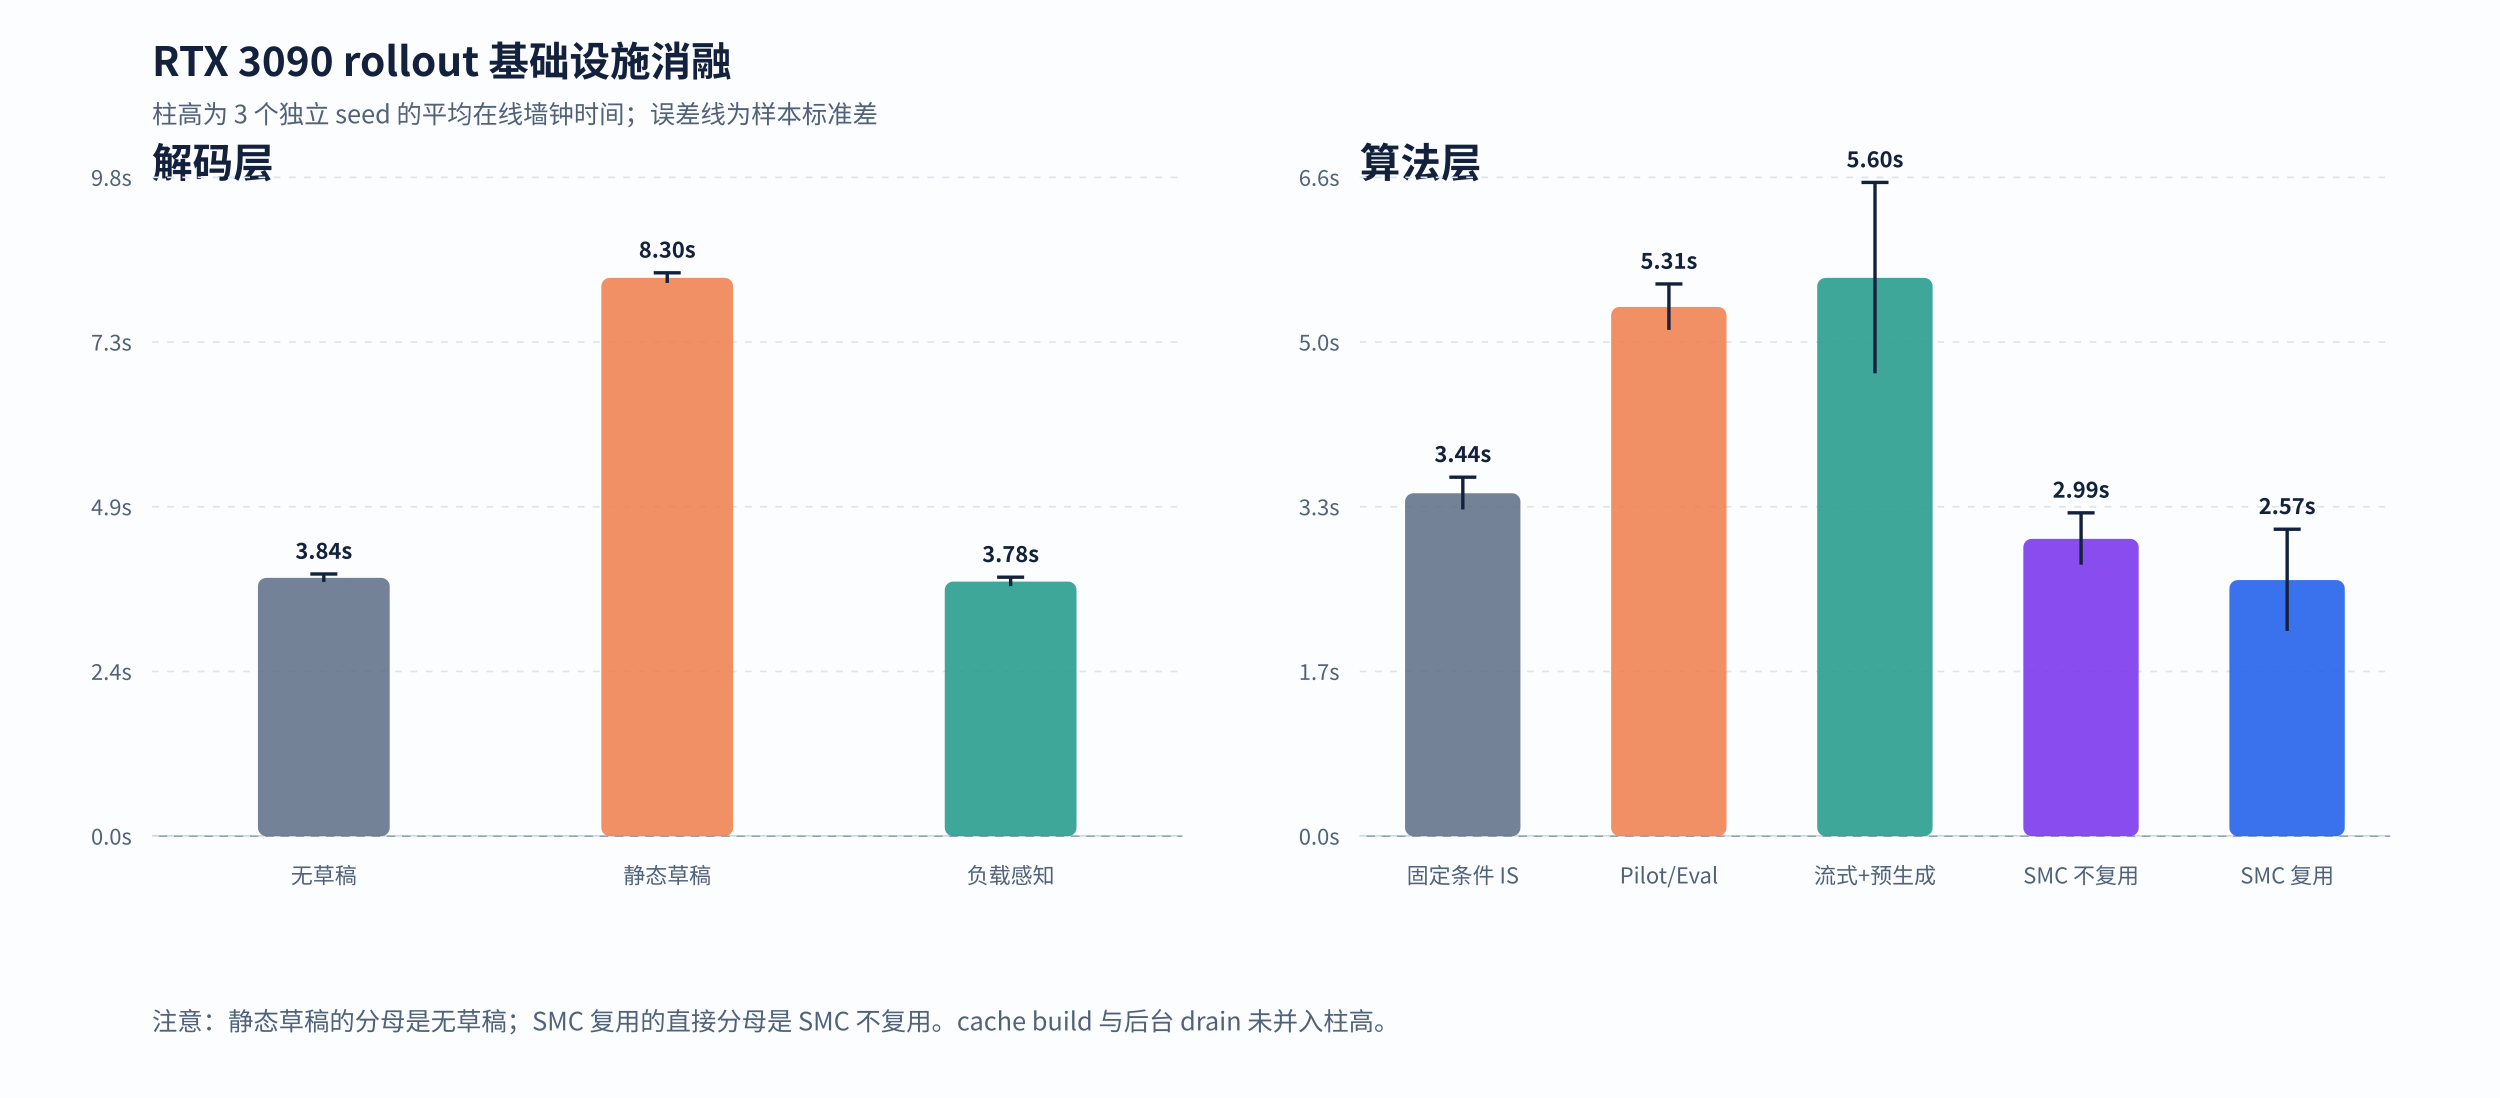
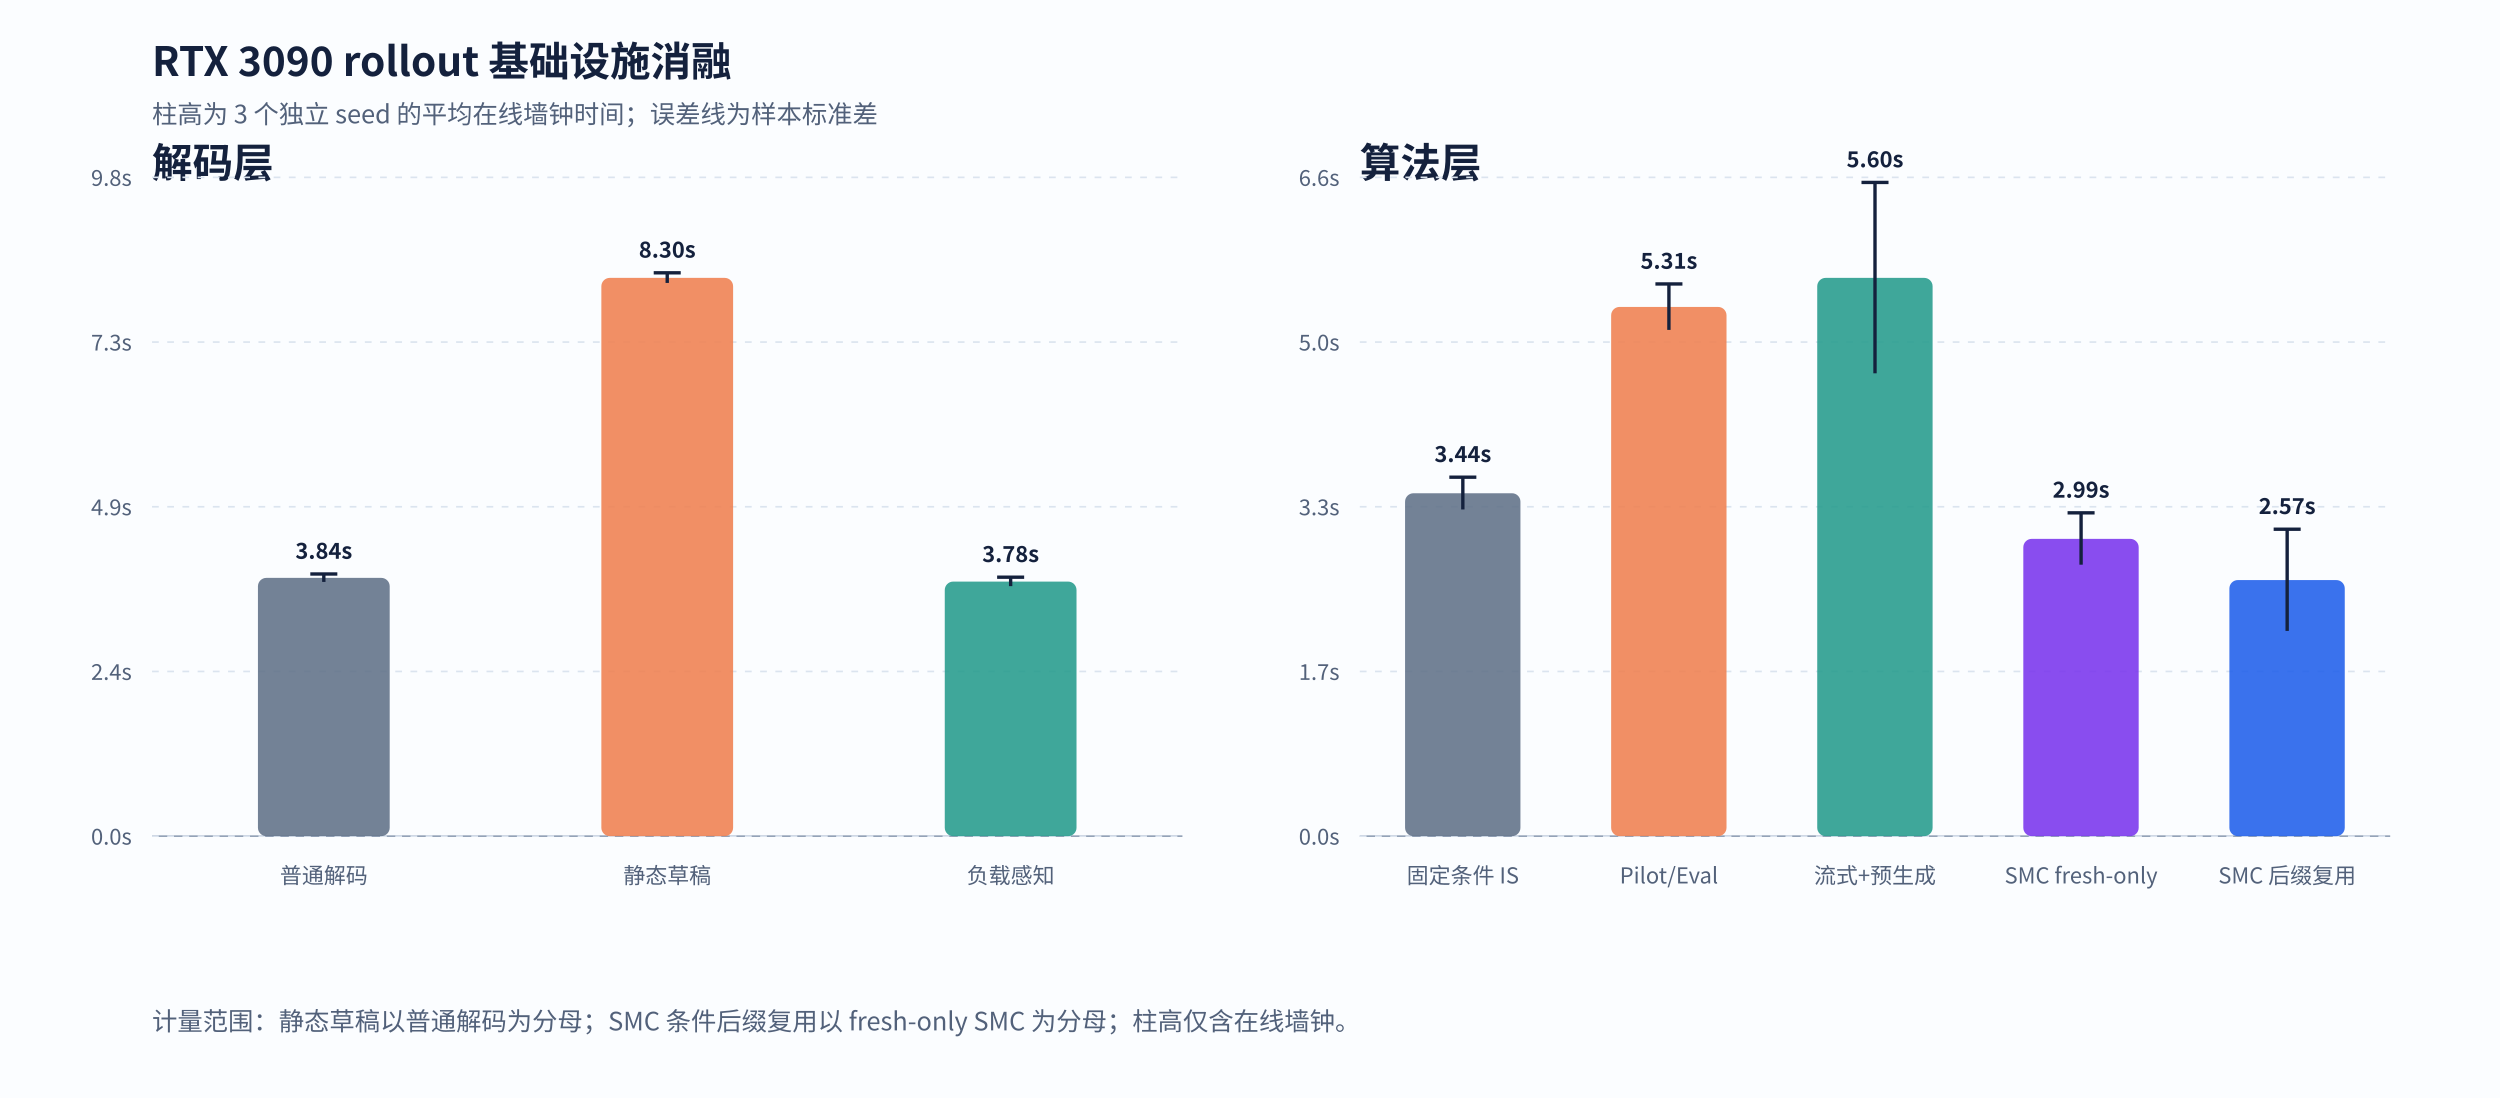
<svg xmlns="http://www.w3.org/2000/svg" width="1480" height="650" viewBox="0 0 1480 650">
  <rect width="100%" height="100%" fill="#fbfdff" />
  <style>text{font-family:"Microsoft YaHei","Noto Sans CJK SC",sans-serif;fill:#14213d}.title{font-size:24px;font-weight:700}.sub{font-size:15px;fill:#52617a}.axis{font-size:13px;fill:#52617a}.value{font-size:13px;font-weight:600}</style>
  <text x="90" y="45" class="title">RTX 3090 rollout 基础设施消融</text>
  <text x="90" y="73" class="sub">柱高为 3 个独立 seed 的平均在线墙钟时间；误差线为样本标准差</text>
  <text x="90" y="105" class="title">解码层</text>
  <line x1="90" y1="495" x2="700" y2="495" stroke="#94a3b8" />
  <line x1="90" y1="495.0" x2="700" y2="495.0" stroke="#dbe4ef" stroke-dasharray="4 5" />
  <text x="78" y="500.0" text-anchor="end" class="axis">0.0s</text>
  <line x1="90" y1="397.5" x2="700" y2="397.5" stroke="#dbe4ef" stroke-dasharray="4 5" />
  <text x="78" y="402.5" text-anchor="end" class="axis">2.4s</text>
  <line x1="90" y1="300.0" x2="700" y2="300.0" stroke="#dbe4ef" stroke-dasharray="4 5" />
  <text x="78" y="305.0" text-anchor="end" class="axis">4.9s</text>
  <line x1="90" y1="202.5" x2="700" y2="202.5" stroke="#dbe4ef" stroke-dasharray="4 5" />
  <text x="78" y="207.5" text-anchor="end" class="axis">7.3s</text>
  <line x1="90" y1="105.0" x2="700" y2="105.0" stroke="#dbe4ef" stroke-dasharray="4 5" />
  <text x="78" y="110.0" text-anchor="end" class="axis">9.8s</text>
  <rect x="152.7" y="342.1" width="78.0" height="152.9" rx="5" fill="#64748b" opacity="0.9" />
  <line x1="191.7" y1="339.8" x2="191.7" y2="344.5" stroke="#14213d" stroke-width="2" />
  <line x1="183.7" y1="339.8" x2="199.7" y2="339.8" stroke="#14213d" stroke-width="2" />
  <text x="191.7" y="330.8" text-anchor="middle" class="value">3.84s</text>
-   <text x="191.7" y="523" text-anchor="middle" class="axis">无草稿</text>
+   <text x="191.7" y="523" text-anchor="middle" class="axis">普通解码</text>
  <rect x="356.0" y="164.5" width="78.0" height="330.5" rx="5" fill="#ef8354" opacity="0.9" />
  <line x1="395.0" y1="161.5" x2="395.0" y2="167.5" stroke="#14213d" stroke-width="2" />
  <line x1="387.0" y1="161.5" x2="403.0" y2="161.5" stroke="#14213d" stroke-width="2" />
  <text x="395.0" y="152.5" text-anchor="middle" class="value">8.30s</text>
  <text x="395.0" y="523" text-anchor="middle" class="axis">静态草稿</text>
  <rect x="559.3" y="344.3" width="78.0" height="150.7" rx="5" fill="#2a9d8f" opacity="0.9" />
  <line x1="598.3" y1="341.7" x2="598.3" y2="347.0" stroke="#14213d" stroke-width="2" />
  <line x1="590.3" y1="341.7" x2="606.3" y2="341.7" stroke="#14213d" stroke-width="2" />
  <text x="598.3" y="332.7" text-anchor="middle" class="value">3.78s</text>
  <text x="598.3" y="523" text-anchor="middle" class="axis">负载感知</text>
  <text x="805" y="105" class="title">算法层</text>
  <line x1="805" y1="495" x2="1415" y2="495" stroke="#94a3b8" />
  <line x1="805" y1="495.0" x2="1415" y2="495.0" stroke="#dbe4ef" stroke-dasharray="4 5" />
  <text x="793" y="500.0" text-anchor="end" class="axis">0.0s</text>
  <line x1="805" y1="397.5" x2="1415" y2="397.5" stroke="#dbe4ef" stroke-dasharray="4 5" />
  <text x="793" y="402.5" text-anchor="end" class="axis">1.7s</text>
  <line x1="805" y1="300.0" x2="1415" y2="300.0" stroke="#dbe4ef" stroke-dasharray="4 5" />
  <text x="793" y="305.0" text-anchor="end" class="axis">3.3s</text>
  <line x1="805" y1="202.5" x2="1415" y2="202.5" stroke="#dbe4ef" stroke-dasharray="4 5" />
  <text x="793" y="207.5" text-anchor="end" class="axis">5.0s</text>
  <line x1="805" y1="105.0" x2="1415" y2="105.0" stroke="#dbe4ef" stroke-dasharray="4 5" />
  <text x="793" y="110.0" text-anchor="end" class="axis">6.6s</text>
  <rect x="831.8" y="292.0" width="68.3" height="203.0" rx="5" fill="#64748b" opacity="0.9" />
  <line x1="866.0" y1="282.5" x2="866.0" y2="301.6" stroke="#14213d" stroke-width="2" />
  <line x1="858.0" y1="282.5" x2="874.0" y2="282.5" stroke="#14213d" stroke-width="2" />
  <text x="866.0" y="273.5" text-anchor="middle" class="value">3.44s</text>
  <text x="866.0" y="523" text-anchor="middle" class="axis">固定条件 IS</text>
  <rect x="953.8" y="181.7" width="68.3" height="313.3" rx="5" fill="#ef8354" opacity="0.9" />
  <line x1="988.0" y1="168.1" x2="988.0" y2="195.3" stroke="#14213d" stroke-width="2" />
  <line x1="980.0" y1="168.1" x2="996.0" y2="168.1" stroke="#14213d" stroke-width="2" />
  <text x="988.0" y="159.1" text-anchor="middle" class="value">5.31s</text>
  <text x="988.0" y="523" text-anchor="middle" class="axis">Pilot/Eval</text>
  <rect x="1075.8" y="164.5" width="68.3" height="330.5" rx="5" fill="#2a9d8f" opacity="0.9" />
  <line x1="1110.0" y1="108.0" x2="1110.0" y2="221.0" stroke="#14213d" stroke-width="2" />
  <line x1="1102.0" y1="108.0" x2="1118.0" y2="108.0" stroke="#14213d" stroke-width="2" />
  <text x="1110.0" y="99.0" text-anchor="middle" class="value">5.60s</text>
  <text x="1110.0" y="523" text-anchor="middle" class="axis">流式+预生成</text>
  <rect x="1197.8" y="319.0" width="68.3" height="176.0" rx="5" fill="#7c3aed" opacity="0.9" />
  <line x1="1232.0" y1="303.6" x2="1232.0" y2="334.3" stroke="#14213d" stroke-width="2" />
  <line x1="1224.0" y1="303.6" x2="1240.0" y2="303.6" stroke="#14213d" stroke-width="2" />
  <text x="1232.0" y="294.6" text-anchor="middle" class="value">2.99s</text>
-   <text x="1232.0" y="523" text-anchor="middle" class="axis">SMC 不复用</text>
+   <text x="1232.0" y="523" text-anchor="middle" class="axis">SMC fresh-only</text>
  <rect x="1319.8" y="343.4" width="68.3" height="151.6" rx="5" fill="#2563eb" opacity="0.9" />
  <line x1="1354.0" y1="313.3" x2="1354.0" y2="373.5" stroke="#14213d" stroke-width="2" />
  <line x1="1346.0" y1="313.3" x2="1362.0" y2="313.3" stroke="#14213d" stroke-width="2" />
  <text x="1354.0" y="304.3" text-anchor="middle" class="value">2.57s</text>
-   <text x="1354.0" y="523" text-anchor="middle" class="axis">SMC 复用</text>
-   <text x="90" y="610" class="sub">注意：静态草稿的分母是无草稿；SMC 复用的直接分母是 SMC 不复用。cache build 与后台 drain 未并入柱高。</text>
+   <text x="1354.0" y="523" text-anchor="middle" class="axis">SMC 后缀复用</text>
+   <text x="90" y="610" class="sub">计量范围：静态草稿以普通解码为分母；SMC 条件后缀复用以 fresh-only SMC 为分母；柱高仅含在线墙钟。</text>
</svg>
